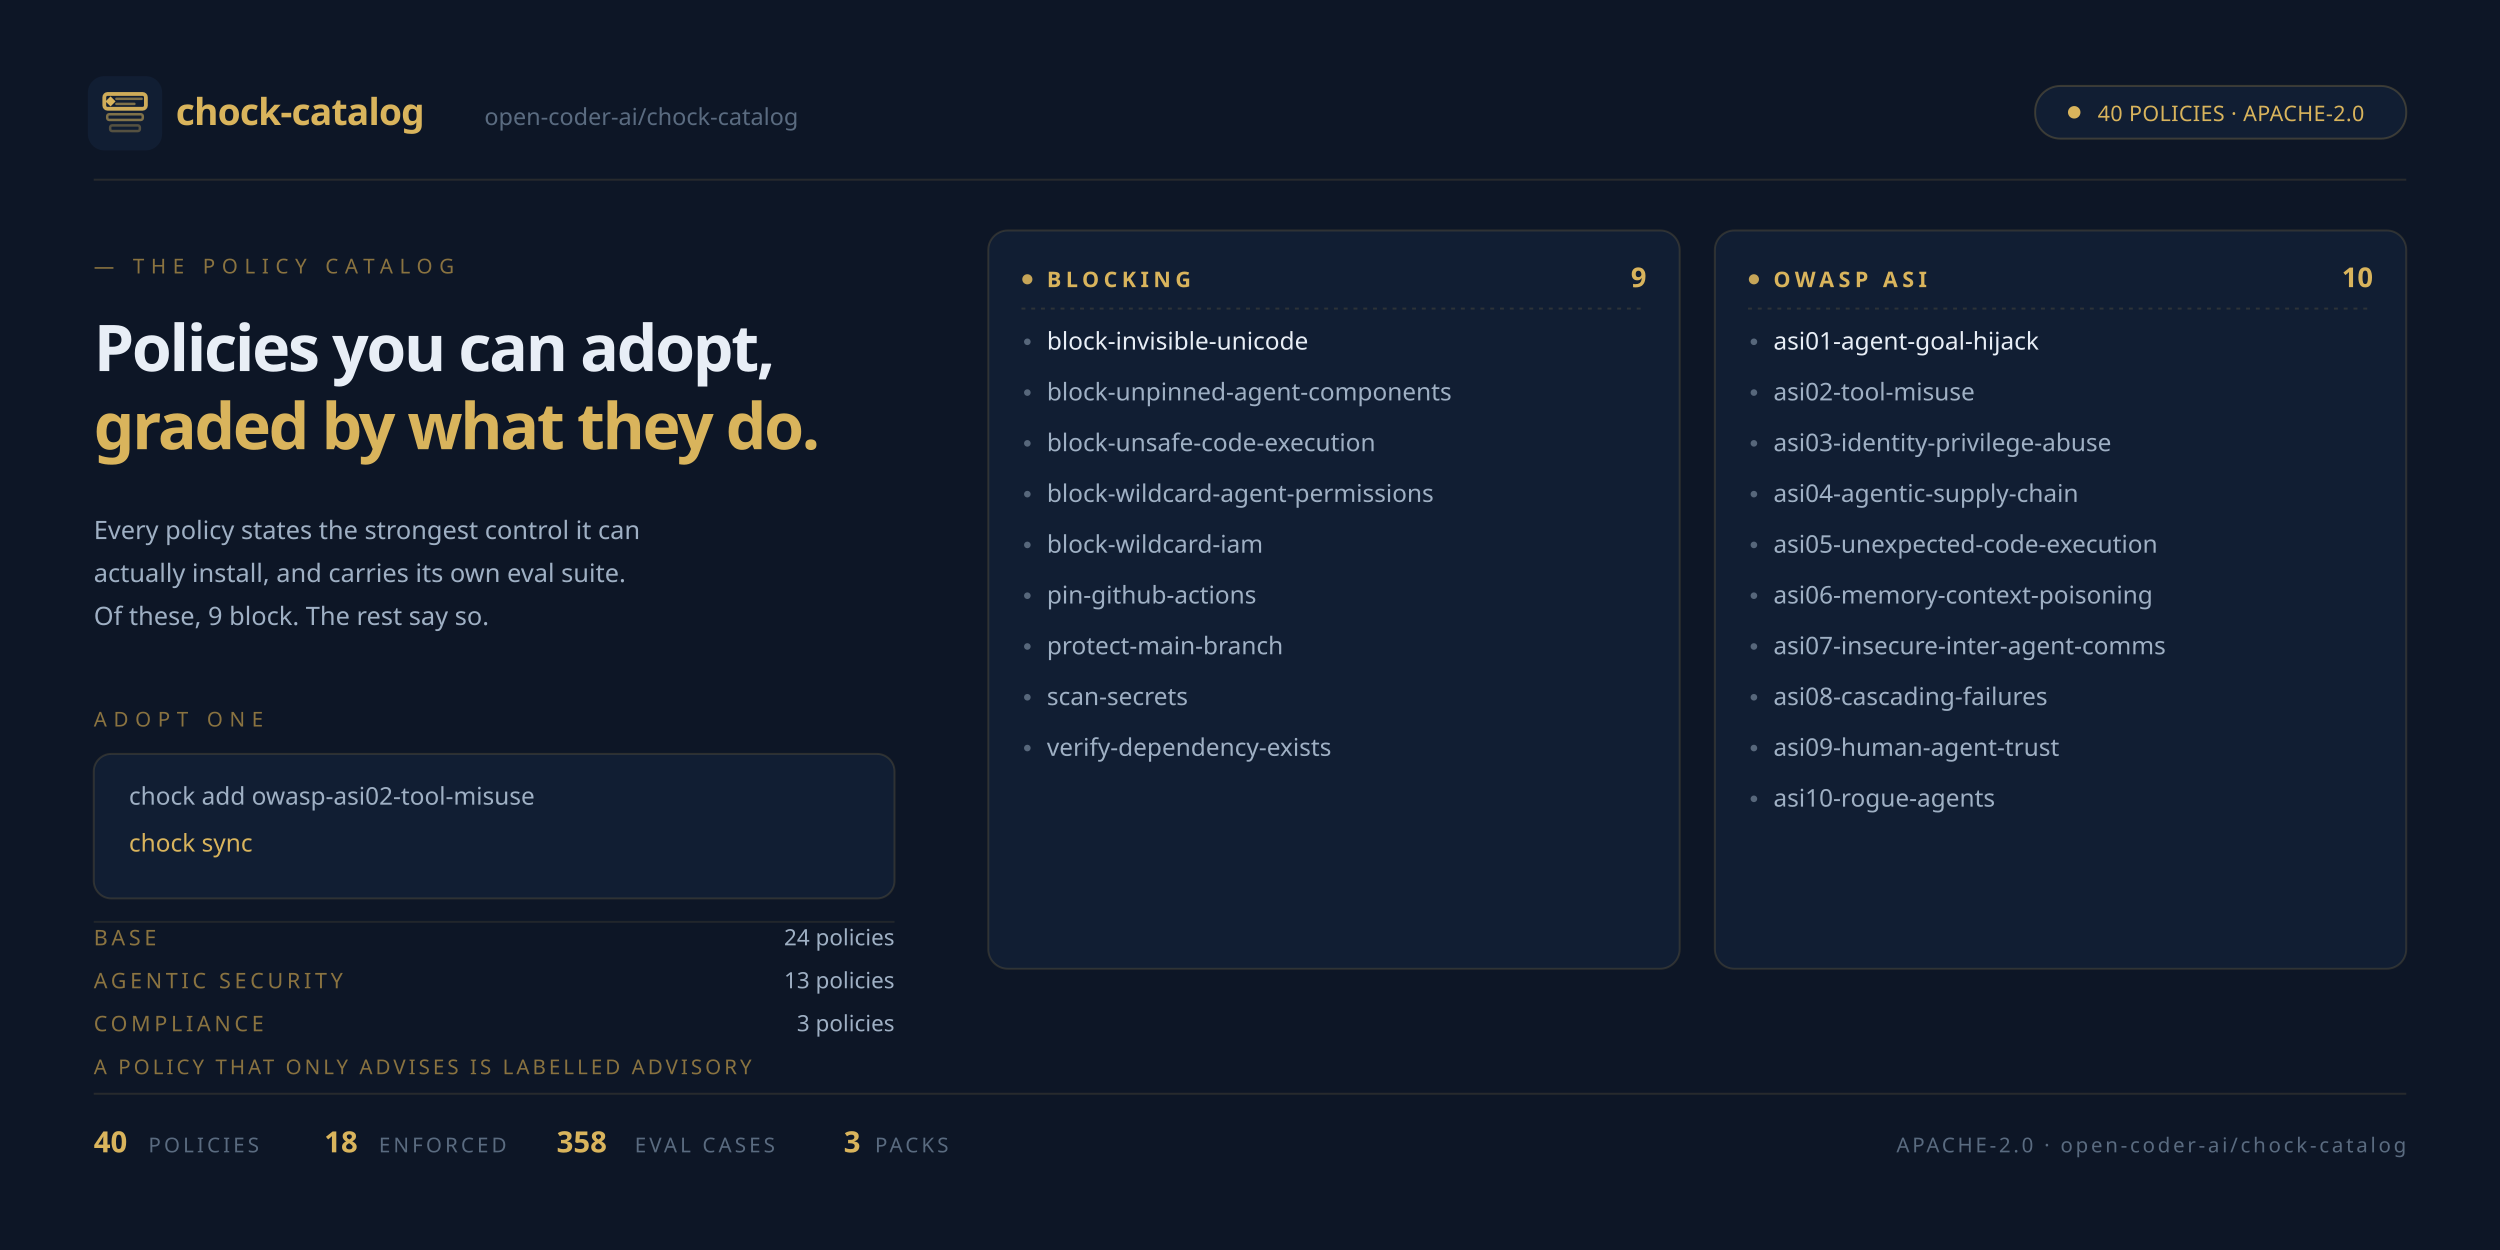
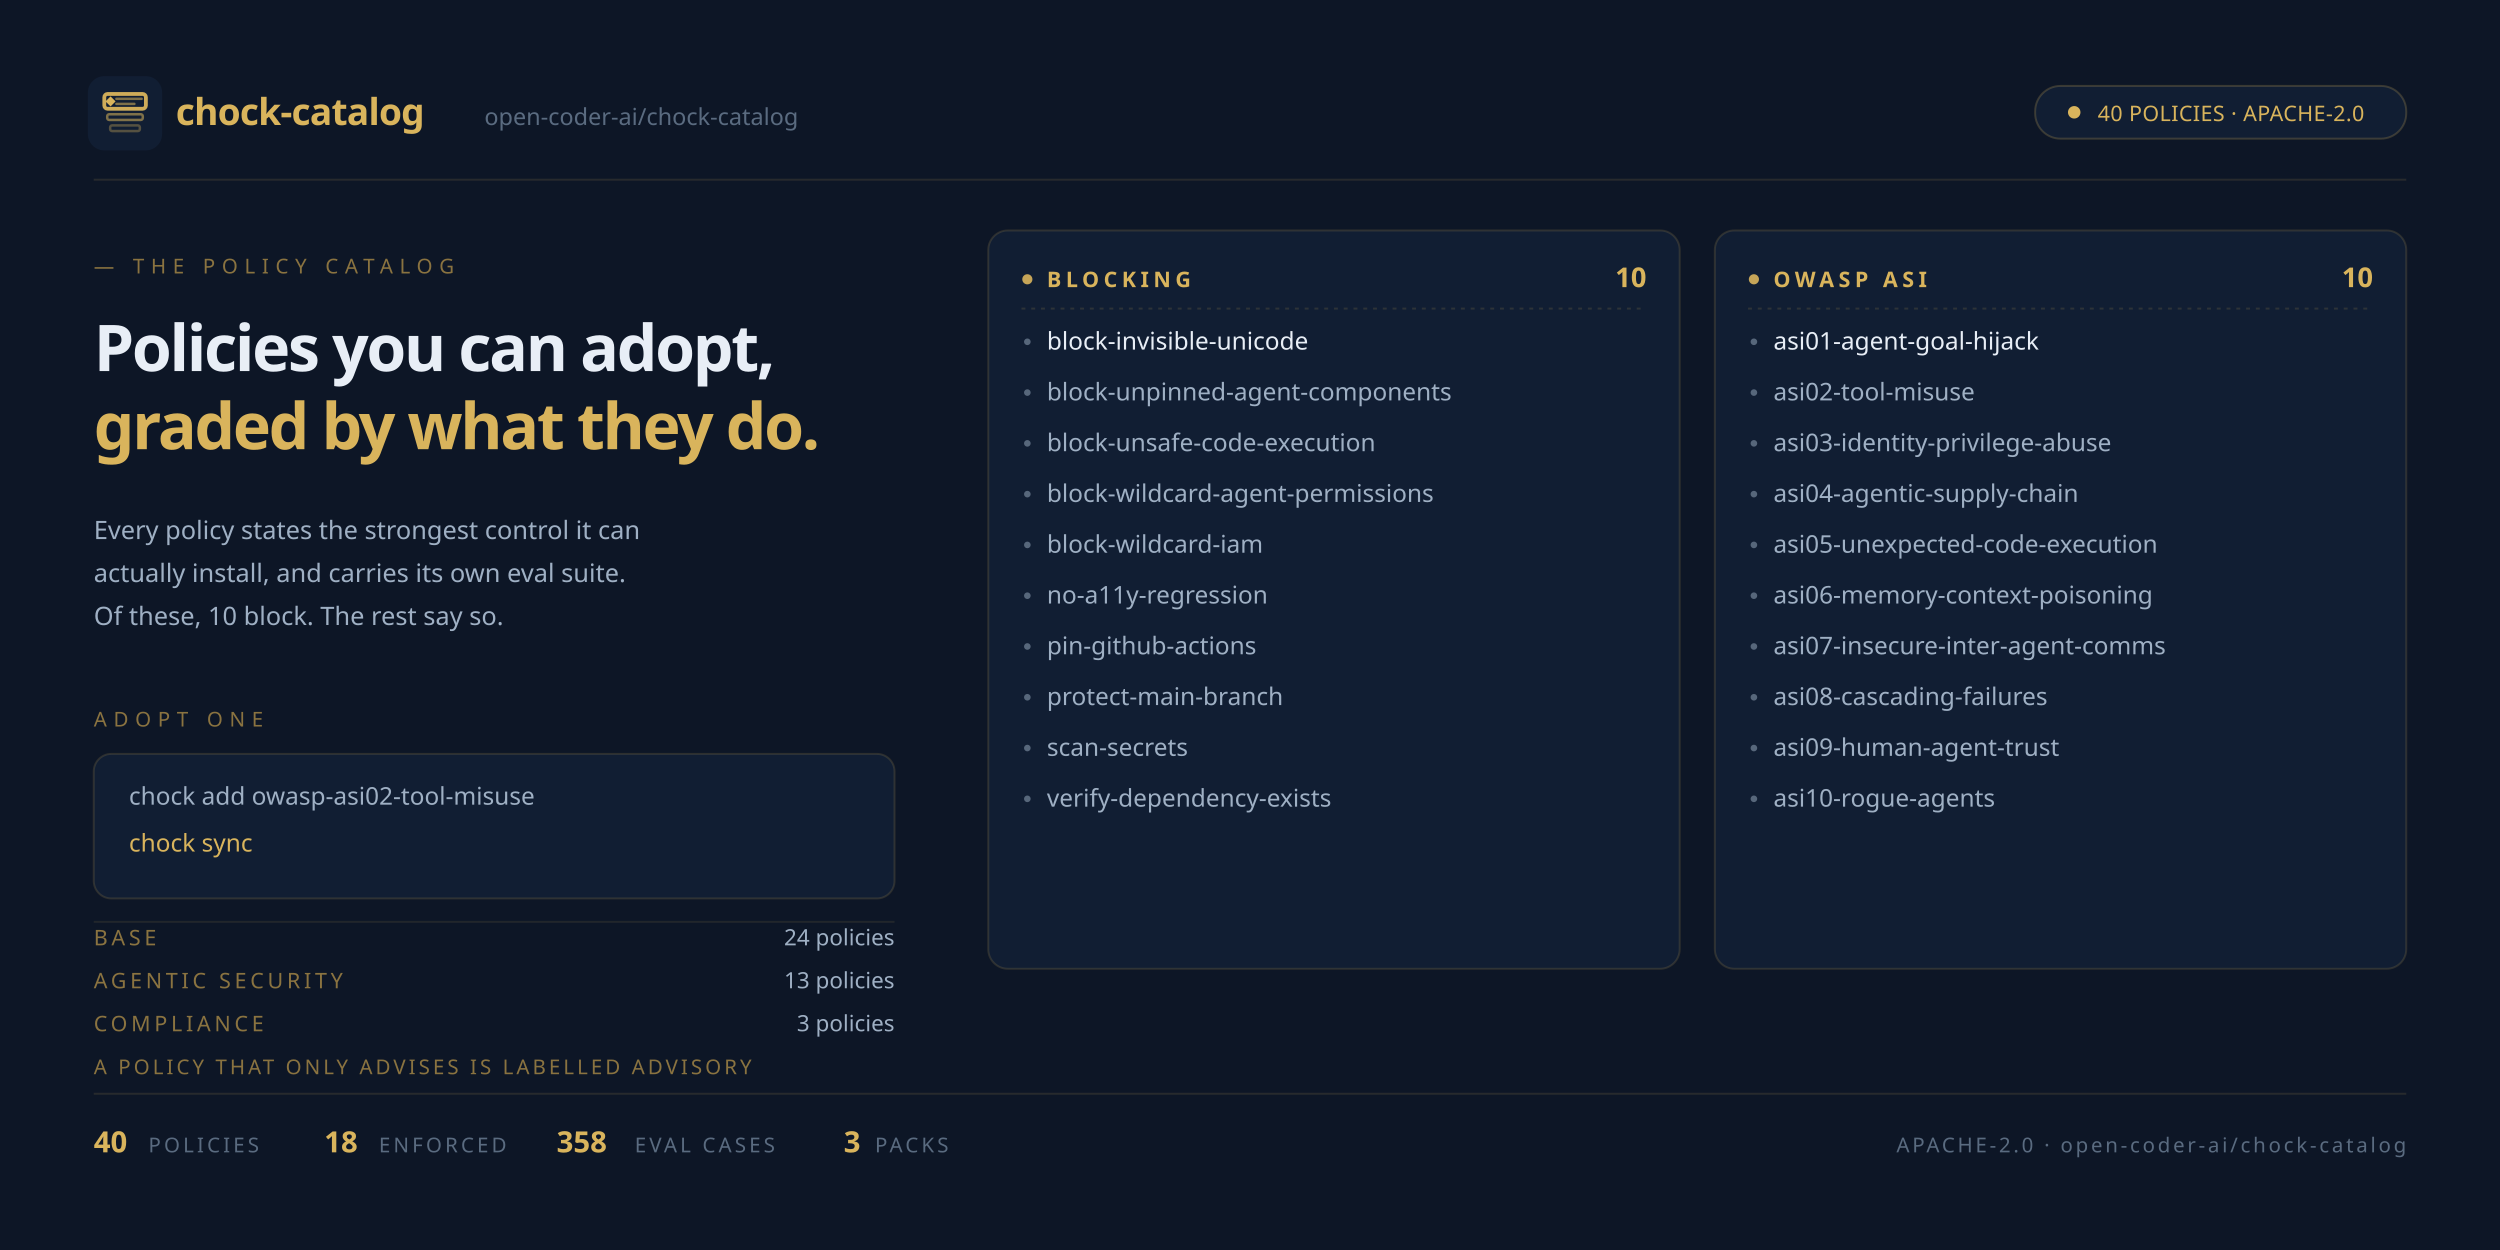
- <svg xmlns="http://www.w3.org/2000/svg" width="1280" height="640" viewBox="0 0 1280 640" role="img" aria-label="chock-catalog — the policy catalog for chock: policies you can adopt, graded by what they actually enforce. 40 policies across 3 packs (agentic-security 13, base 24, compliance 3); 18 enforced (10 at commit, 8 at pre-tool-use) and 22 advisory; 358 eval cases. The 9 blocking policies: block-invisible-unicode, block-unpinned-agent-components, block-unsafe-code-execution, block-wildcard-agent-permissions, block-wildcard-iam, pin-github-actions, protect-main-branch, scan-secrets, verify-dependency-exists. Full OWASP Agentic Security Initiative top ten coverage, ASI01 through ASI10. Apache-2.0.">
+ <svg xmlns="http://www.w3.org/2000/svg" width="1280" height="640" viewBox="0 0 1280 640" role="img" aria-label="chock-catalog — the policy catalog for chock: policies you can adopt, graded by what they actually enforce. 40 policies across 3 packs (agentic-security 13, base 24, compliance 3); 18 enforced (10 at commit, 8 at pre-tool-use) and 22 advisory; 358 eval cases. The 10 blocking policies: block-invisible-unicode, block-unpinned-agent-components, block-unsafe-code-execution, block-wildcard-agent-permissions, block-wildcard-iam, no-a11y-regression, pin-github-actions, protect-main-branch, scan-secrets, verify-dependency-exists. Full OWASP Agentic Security Initiative top ten coverage, ASI01 through ASI10. Apache-2.0.">
  <rect width="1280" height="640" fill="#0D1626" />
  <rect x="45.0" y="39.0" width="38" height="38" rx="8.4" fill="#111E33" />
  <rect x="56.4" y="64.2" width="15.2" height="2.9" rx="1.0" fill="none" stroke="#D9B45C" stroke-width="1.29" stroke-opacity="0.34" />
  <rect x="54.9" y="58.5" width="18.2" height="2.9" rx="1.0" fill="none" stroke="#D9B45C" stroke-width="1.29" stroke-opacity="0.55" />
  <rect x="53.4" y="48.1" width="21.3" height="7.6" rx="1.7" fill="none" stroke="#D9B45C" stroke-width="1.94" stroke-opacity="0.95" />
  <rect x="54.77" y="50.10" width="3.65" height="3.65" transform="rotate(45 56.59 51.92)" fill="#D9B45C" />
  <line x1="59.6" y1="50.6" x2="72.5" y2="50.6" stroke="#D9B45C" stroke-width="1.29" stroke-opacity="0.55" stroke-linecap="round" />
  <line x1="59.6" y1="53.2" x2="68.8" y2="53.2" stroke="#D9B45C" stroke-width="1.29" stroke-opacity="0.55" stroke-linecap="round" />
  <text x="90" y="64" font-family="Geist Mono" font-size="19" font-weight="700" letter-spacing="-0.4" fill="#D9B45C">chock-catalog</text>
  <text x="248" y="64" font-family="Geist Mono" font-size="12" fill="#5A6B80">open-coder-ai/chock-catalog</text>
  <rect x="1042" y="44" width="190" height="27" rx="13" fill="#111E33" stroke="#D9B45C" stroke-opacity="0.22" />
  <circle cx="1062" cy="57.5" r="3.2" fill="#D9B45C" />
  <text x="1074" y="62" font-family="Geist Mono" font-size="11" letter-spacing="0.2" fill="#D9B45C">40 POLICIES · APACHE-2.0</text>
  <line x1="48" y1="92" x2="1232" y2="92" stroke="#D9B45C" stroke-opacity="0.13" stroke-width="1" />
  <text x="48" y="140" font-family="Geist Mono" font-size="10.5" letter-spacing="3.4" fill="#8A7340">— THE POLICY CATALOG</text>
  <text x="48" y="190" font-family="Geist Mono" font-size="33" font-weight="700" letter-spacing="-1.2" fill="#E8EEF6">Policies you can adopt,</text>
  <text x="48" y="230" font-family="Geist Mono" font-size="33" font-weight="700" letter-spacing="-1.2" fill="#D9B45C">graded by what they do.</text>
  <text x="48" y="276" font-family="Geist Mono" font-size="13" fill="#9FB0C4">Every policy states the strongest control it can</text>
  <text x="48" y="298" font-family="Geist Mono" font-size="13" fill="#9FB0C4">actually install, and carries its own eval suite.</text>
-   <text x="48" y="320" font-family="Geist Mono" font-size="13" fill="#9FB0C4">Of these, 9 block. The rest say so.</text>
+   <text x="48" y="320" font-family="Geist Mono" font-size="13" fill="#9FB0C4">Of these, 10 block. The rest say so.</text>
  <text x="48" y="372" font-family="Geist Mono" font-size="10.5" letter-spacing="3.4" fill="#8A7340">ADOPT ONE</text>
  <rect x="48" y="386" width="410" height="74" rx="9" fill="#111E33" stroke="#D9B45C" stroke-opacity="0.16" />
  <text x="66" y="412" font-family="Geist Mono" font-size="12.5" fill="#9FB0C4">chock add owasp-asi02-tool-misuse</text>
  <text x="66" y="436" font-family="Geist Mono" font-size="12.5" fill="#D9B45C">chock sync</text>
  <line x1="48" y1="472" x2="458" y2="472" stroke="#D9B45C" stroke-opacity="0.10" stroke-width="1" />
  <text x="48" y="484" font-family="Geist Mono" font-size="11" letter-spacing="1.9" fill="#8A7340">BASE</text>
  <text x="458" y="484" font-family="Geist Mono" font-size="11.5" text-anchor="end" fill="#9FB0C4">24 policies</text>
  <text x="48" y="506" font-family="Geist Mono" font-size="11" letter-spacing="1.9" fill="#8A7340">AGENTIC SECURITY</text>
  <text x="458" y="506" font-family="Geist Mono" font-size="11.5" text-anchor="end" fill="#9FB0C4">13 policies</text>
  <text x="48" y="528" font-family="Geist Mono" font-size="11" letter-spacing="1.9" fill="#8A7340">COMPLIANCE</text>
  <text x="458" y="528" font-family="Geist Mono" font-size="11.5" text-anchor="end" fill="#9FB0C4">3 policies</text>
  <text x="48" y="550" font-family="Geist Mono" font-size="10.5" letter-spacing="1.55" fill="#8A7340">A POLICY THAT ONLY ADVISES IS LABELLED ADVISORY</text>
  <rect x="506" y="118" width="354" height="378" rx="10" fill="#111E33" stroke="#D9B45C" stroke-opacity="0.16" stroke-width="1" />
  <circle cx="526" cy="143" r="2.6" fill="#D9B45C" fill-opacity="0.9" />
  <text x="536" y="147" font-family="Geist Mono" font-size="11" font-weight="700" letter-spacing="2.3" fill="#D9B45C">BLOCKING</text>
-   <text x="843" y="147" font-family="Geist Mono" font-size="14" font-weight="700" text-anchor="end" fill="#D9B45C">9</text>
+   <text x="843" y="147" font-family="Geist Mono" font-size="14" font-weight="700" text-anchor="end" fill="#D9B45C">10</text>
  <line x1="523" y1="158" x2="843" y2="158" stroke="#D9B45C" stroke-opacity="0.14" stroke-width="1" stroke-dasharray="2 3" />
  <circle cx="526" cy="175" r="1.7" fill="#9FB0C4" fill-opacity="0.5" />
  <text x="536" y="179" font-family="Geist Mono" font-size="12.5" fill="#E8EEF6">block-invisible-unicode</text>
  <circle cx="526" cy="201" r="1.7" fill="#9FB0C4" fill-opacity="0.5" />
  <text x="536" y="205" font-family="Geist Mono" font-size="12.5" fill="#9FB0C4">block-unpinned-agent-components</text>
  <circle cx="526" cy="227" r="1.7" fill="#9FB0C4" fill-opacity="0.5" />
  <text x="536" y="231" font-family="Geist Mono" font-size="12.5" fill="#9FB0C4">block-unsafe-code-execution</text>
  <circle cx="526" cy="253" r="1.7" fill="#9FB0C4" fill-opacity="0.5" />
  <text x="536" y="257" font-family="Geist Mono" font-size="12.5" fill="#9FB0C4">block-wildcard-agent-permissions</text>
  <circle cx="526" cy="279" r="1.7" fill="#9FB0C4" fill-opacity="0.5" />
  <text x="536" y="283" font-family="Geist Mono" font-size="12.5" fill="#9FB0C4">block-wildcard-iam</text>
  <circle cx="526" cy="305" r="1.7" fill="#9FB0C4" fill-opacity="0.5" />
-   <text x="536" y="309" font-family="Geist Mono" font-size="12.5" fill="#9FB0C4">pin-github-actions</text>
+   <text x="536" y="309" font-family="Geist Mono" font-size="12.5" fill="#9FB0C4">no-a11y-regression</text>
  <circle cx="526" cy="331" r="1.7" fill="#9FB0C4" fill-opacity="0.5" />
-   <text x="536" y="335" font-family="Geist Mono" font-size="12.5" fill="#9FB0C4">protect-main-branch</text>
+   <text x="536" y="335" font-family="Geist Mono" font-size="12.5" fill="#9FB0C4">pin-github-actions</text>
  <circle cx="526" cy="357" r="1.7" fill="#9FB0C4" fill-opacity="0.5" />
-   <text x="536" y="361" font-family="Geist Mono" font-size="12.5" fill="#9FB0C4">scan-secrets</text>
+   <text x="536" y="361" font-family="Geist Mono" font-size="12.5" fill="#9FB0C4">protect-main-branch</text>
  <circle cx="526" cy="383" r="1.7" fill="#9FB0C4" fill-opacity="0.5" />
-   <text x="536" y="387" font-family="Geist Mono" font-size="12.5" fill="#9FB0C4">verify-dependency-exists</text>
+   <text x="536" y="387" font-family="Geist Mono" font-size="12.5" fill="#9FB0C4">scan-secrets</text>
+   <circle cx="526" cy="409" r="1.7" fill="#9FB0C4" fill-opacity="0.5" />
+   <text x="536" y="413" font-family="Geist Mono" font-size="12.5" fill="#9FB0C4">verify-dependency-exists</text>
  <rect x="878" y="118" width="354" height="378" rx="10" fill="#111E33" stroke="#D9B45C" stroke-opacity="0.16" stroke-width="1" />
  <circle cx="898" cy="143" r="2.6" fill="#D9B45C" fill-opacity="0.9" />
  <text x="908" y="147" font-family="Geist Mono" font-size="11" font-weight="700" letter-spacing="2.3" fill="#D9B45C">OWASP ASI</text>
  <text x="1215" y="147" font-family="Geist Mono" font-size="14" font-weight="700" text-anchor="end" fill="#D9B45C">10</text>
  <line x1="895" y1="158" x2="1215" y2="158" stroke="#D9B45C" stroke-opacity="0.14" stroke-width="1" stroke-dasharray="2 3" />
  <circle cx="898" cy="175" r="1.7" fill="#9FB0C4" fill-opacity="0.5" />
  <text x="908" y="179" font-family="Geist Mono" font-size="12.5" fill="#E8EEF6">asi01-agent-goal-hijack</text>
  <circle cx="898" cy="201" r="1.7" fill="#9FB0C4" fill-opacity="0.5" />
  <text x="908" y="205" font-family="Geist Mono" font-size="12.5" fill="#9FB0C4">asi02-tool-misuse</text>
  <circle cx="898" cy="227" r="1.7" fill="#9FB0C4" fill-opacity="0.5" />
  <text x="908" y="231" font-family="Geist Mono" font-size="12.5" fill="#9FB0C4">asi03-identity-privilege-abuse</text>
  <circle cx="898" cy="253" r="1.7" fill="#9FB0C4" fill-opacity="0.5" />
  <text x="908" y="257" font-family="Geist Mono" font-size="12.5" fill="#9FB0C4">asi04-agentic-supply-chain</text>
  <circle cx="898" cy="279" r="1.7" fill="#9FB0C4" fill-opacity="0.5" />
  <text x="908" y="283" font-family="Geist Mono" font-size="12.5" fill="#9FB0C4">asi05-unexpected-code-execution</text>
  <circle cx="898" cy="305" r="1.7" fill="#9FB0C4" fill-opacity="0.5" />
  <text x="908" y="309" font-family="Geist Mono" font-size="12.5" fill="#9FB0C4">asi06-memory-context-poisoning</text>
  <circle cx="898" cy="331" r="1.7" fill="#9FB0C4" fill-opacity="0.5" />
  <text x="908" y="335" font-family="Geist Mono" font-size="12.5" fill="#9FB0C4">asi07-insecure-inter-agent-comms</text>
  <circle cx="898" cy="357" r="1.7" fill="#9FB0C4" fill-opacity="0.5" />
  <text x="908" y="361" font-family="Geist Mono" font-size="12.5" fill="#9FB0C4">asi08-cascading-failures</text>
  <circle cx="898" cy="383" r="1.7" fill="#9FB0C4" fill-opacity="0.5" />
  <text x="908" y="387" font-family="Geist Mono" font-size="12.5" fill="#9FB0C4">asi09-human-agent-trust</text>
  <circle cx="898" cy="409" r="1.7" fill="#9FB0C4" fill-opacity="0.5" />
  <text x="908" y="413" font-family="Geist Mono" font-size="12.5" fill="#9FB0C4">asi10-rogue-agents</text>
  <line x1="48" y1="560" x2="1232" y2="560" stroke="#D9B45C" stroke-opacity="0.13" stroke-width="1" />
  <text x="48" y="590" font-family="Geist Mono" font-size="15" font-weight="700" fill="#D9B45C">40</text>
  <text x="76" y="590" font-family="Geist Mono" font-size="10.5" letter-spacing="1.6" fill="#5A6B80">POLICIES</text>
  <text x="166" y="590" font-family="Geist Mono" font-size="15" font-weight="700" fill="#D9B45C">18</text>
  <text x="194" y="590" font-family="Geist Mono" font-size="10.5" letter-spacing="1.6" fill="#5A6B80">ENFORCED</text>
  <text x="285" y="590" font-family="Geist Mono" font-size="15" font-weight="700" fill="#D9B45C">358</text>
  <text x="325" y="590" font-family="Geist Mono" font-size="10.5" letter-spacing="1.6" fill="#5A6B80">EVAL CASES</text>
  <text x="432" y="590" font-family="Geist Mono" font-size="15" font-weight="700" fill="#D9B45C">3</text>
  <text x="448" y="590" font-family="Geist Mono" font-size="10.5" letter-spacing="1.6" fill="#5A6B80">PACKS</text>
  <text x="1232" y="590" font-family="Geist Mono" font-size="10.5" letter-spacing="1.4" text-anchor="end" fill="#5A6B80">APACHE-2.0 · open-coder-ai/chock-catalog</text>
</svg>
